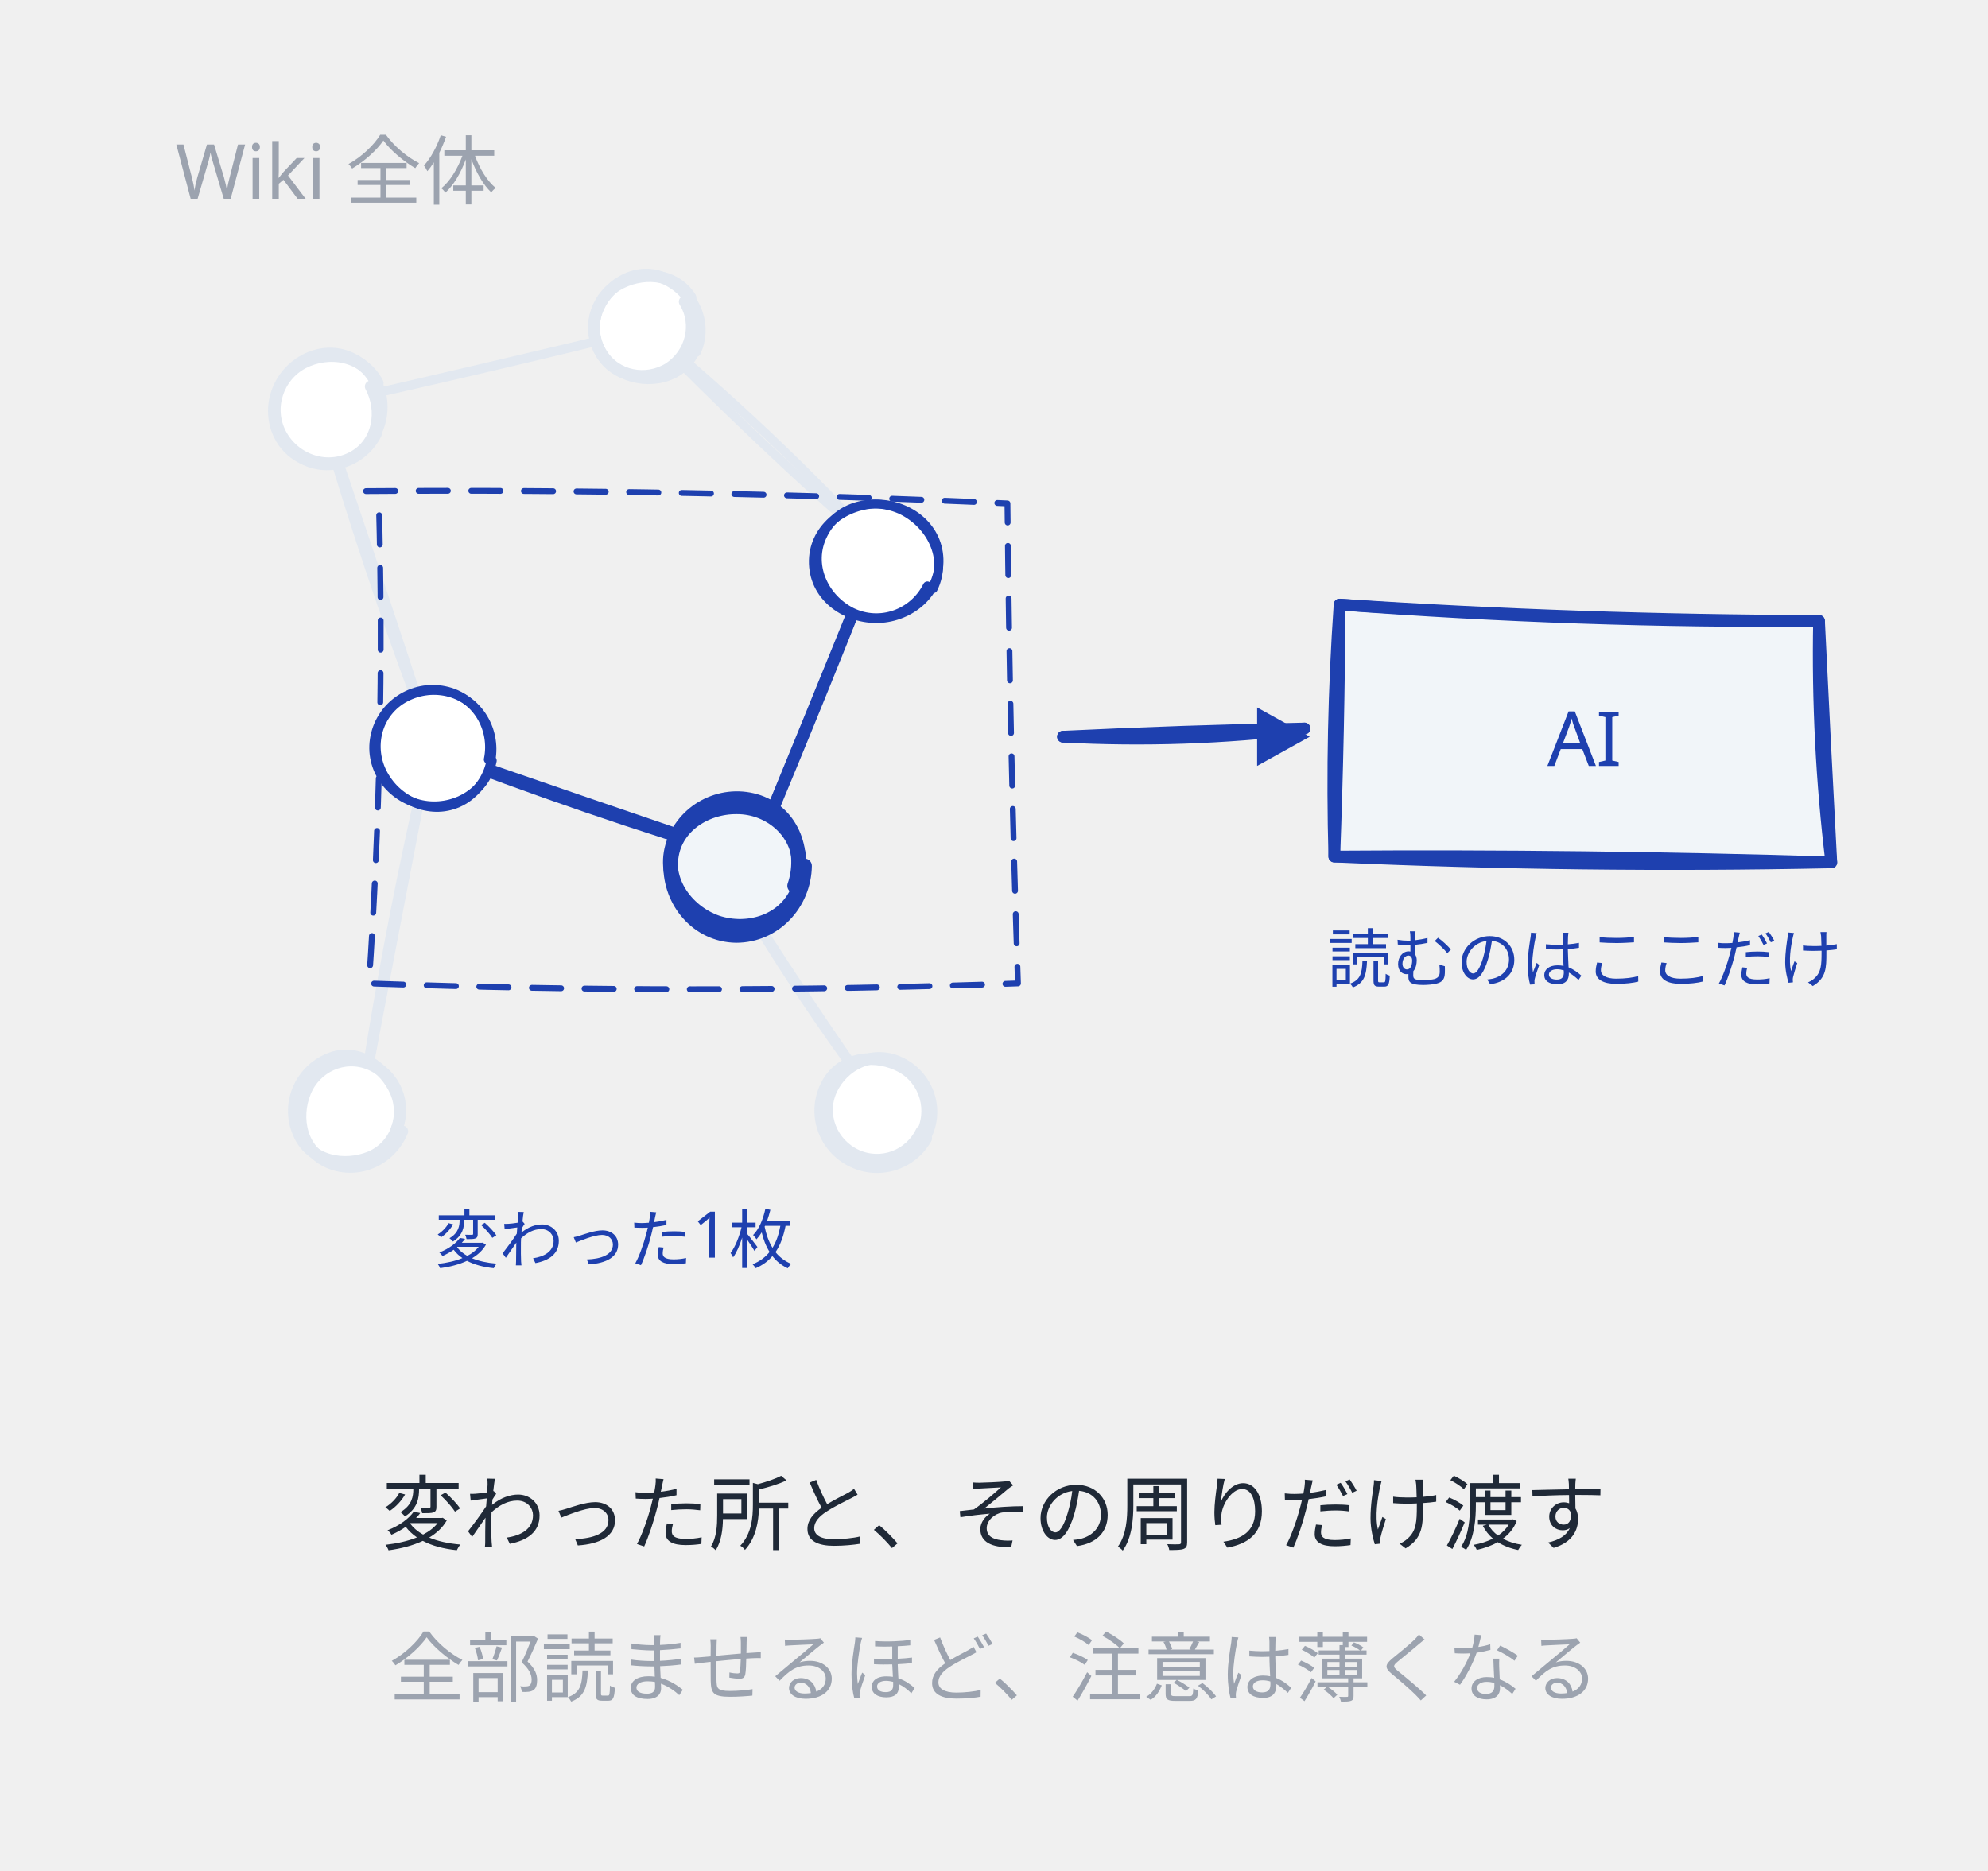
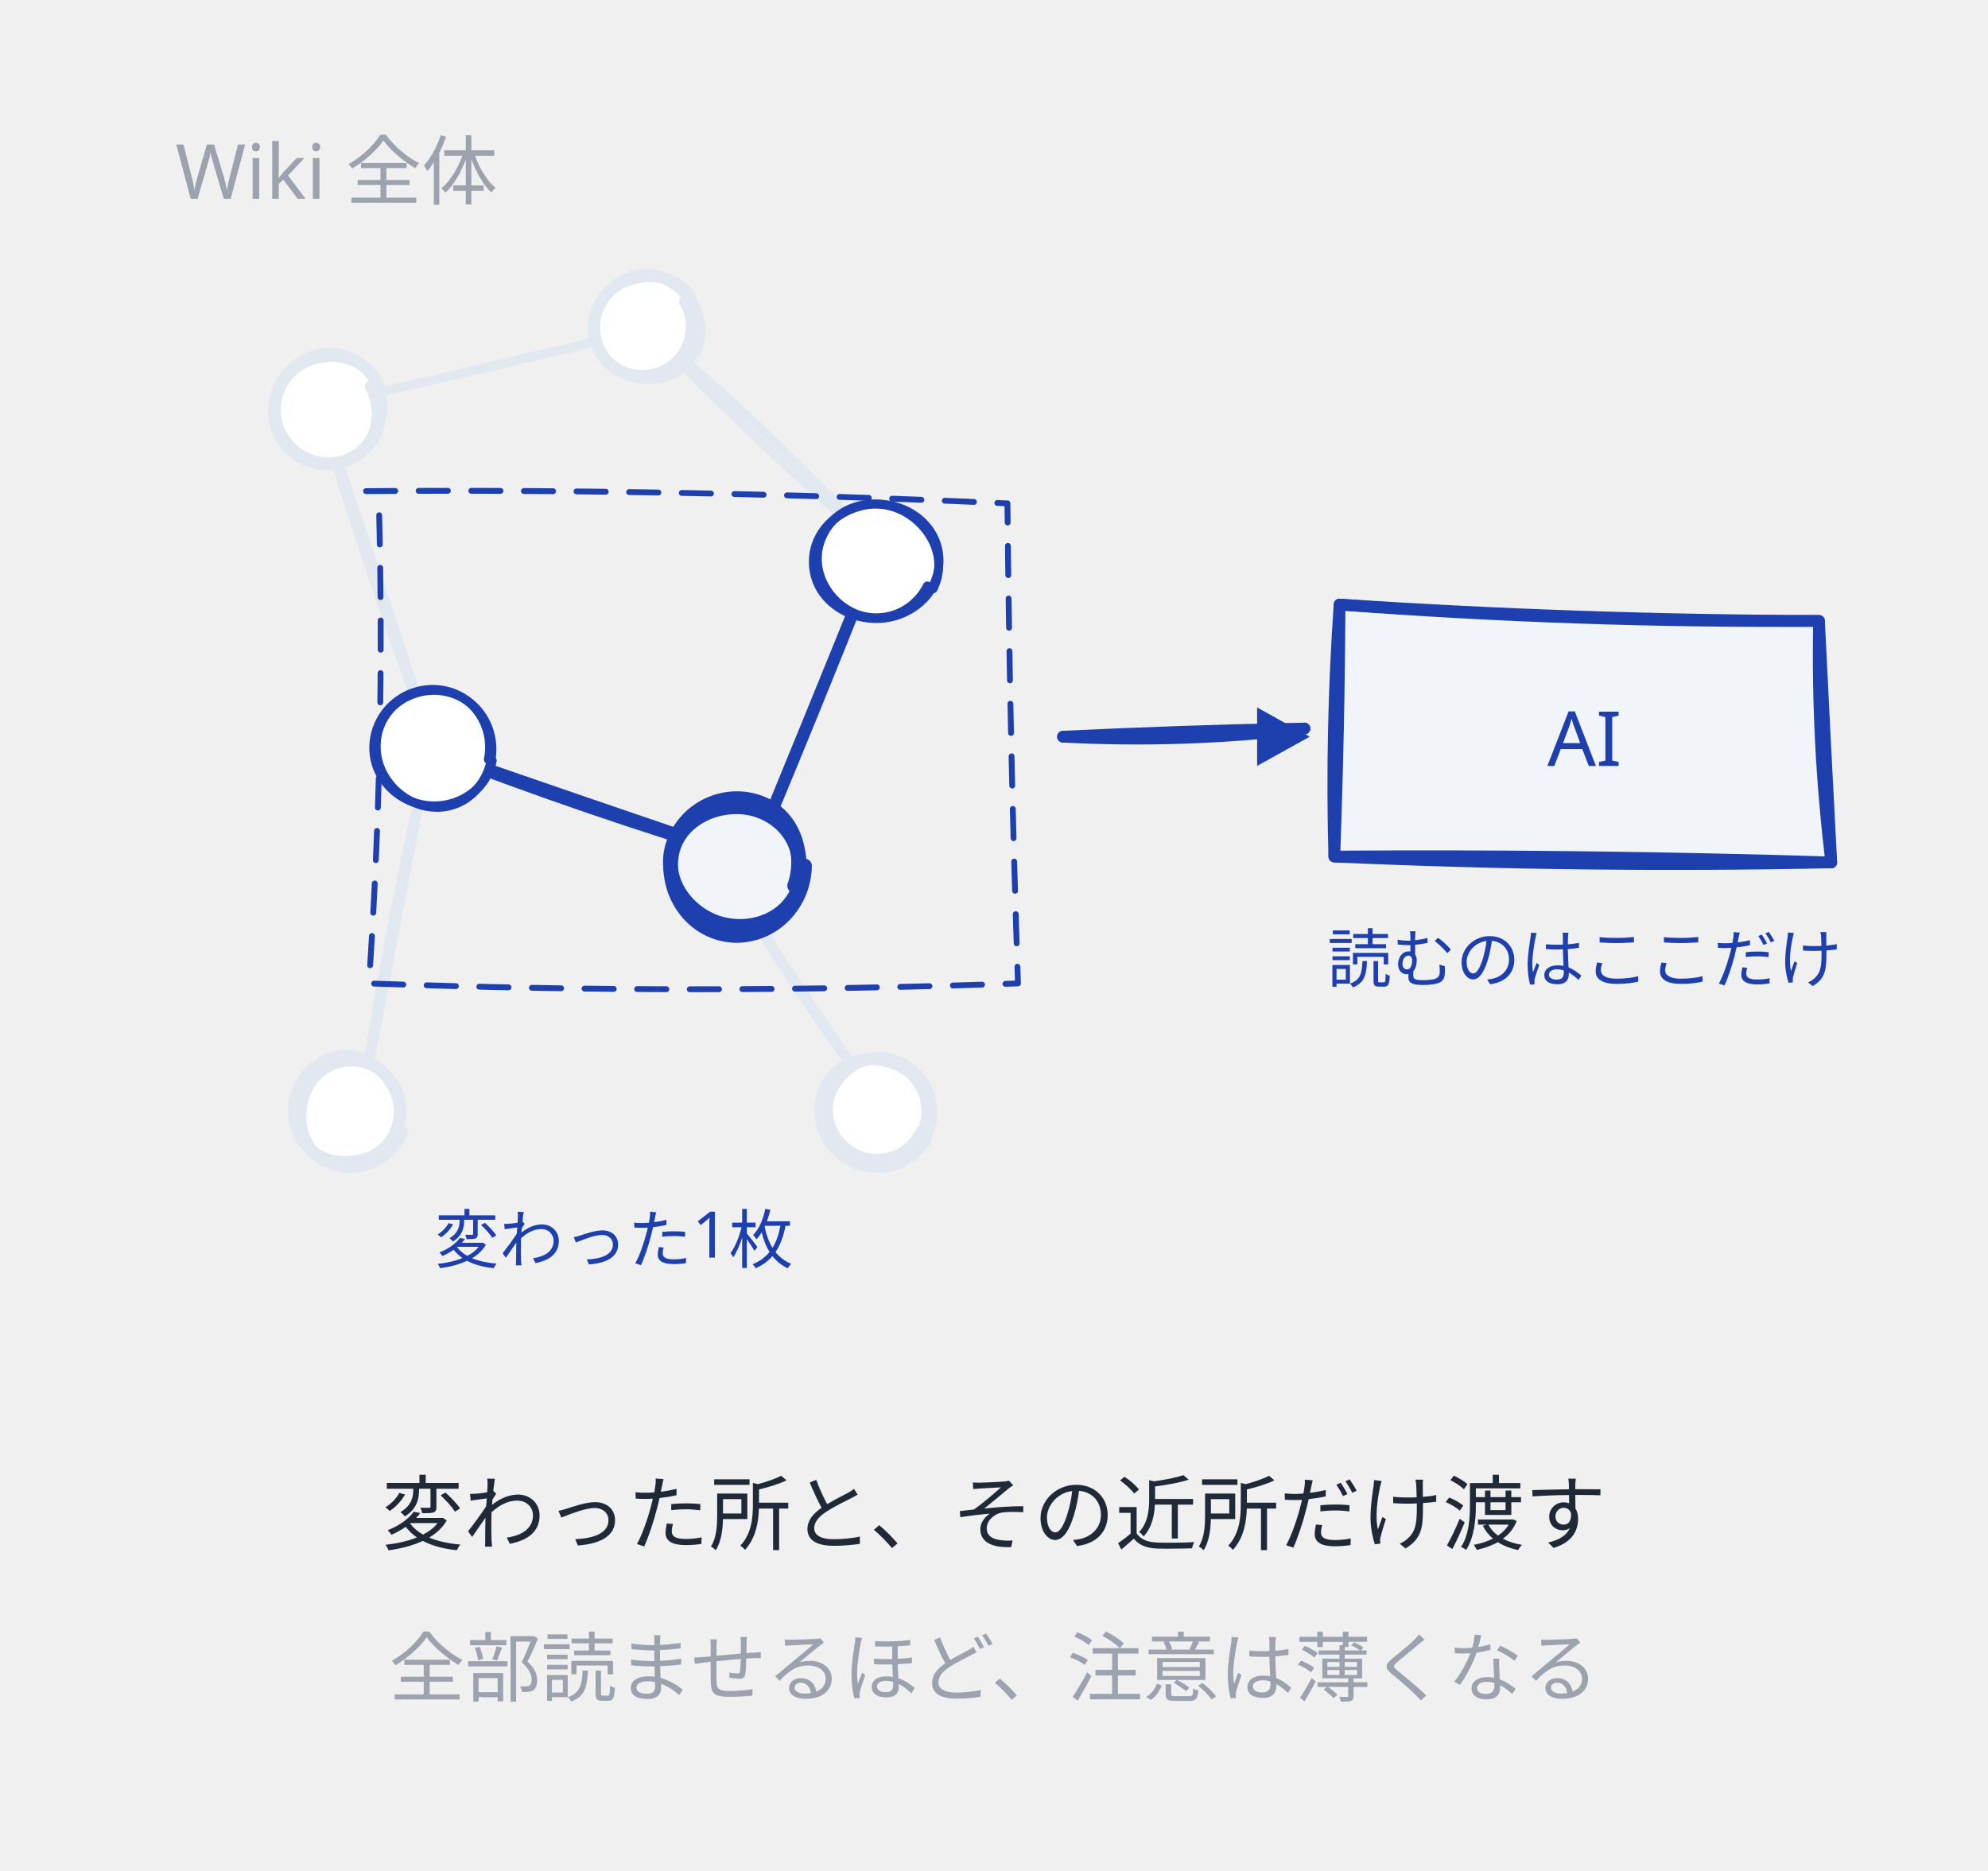
<svg xmlns="http://www.w3.org/2000/svg" width="340" height="320" viewBox="0 0 340 320" preserveAspectRatio="xMidYMid meet">
  <text x="30" y="34" font-family="sans-serif" font-size="13" fill="#9CA3AF">Wiki 全体</text>
  <path d="M55.6 69.2 Q83.6 63 111.4 56.1" fill="none" stroke="#E2E8F0" stroke-width="1.5" stroke-linejoin="round" stroke-linecap="round" />
  <path d="M55.6 69.2 Q83.5 62.8 111.4 56.1" fill="none" stroke="#E2E8F0" stroke-width="1.5" stroke-linejoin="round" stroke-linecap="round" />
  <path d="M109.9 55.6 Q132 73.7 151.3 94.8" fill="none" stroke="#E2E8F0" stroke-width="1.5" stroke-linejoin="round" stroke-linecap="round" />
  <path d="M109.9 55.6 Q129.8 76 151.3 94.8" fill="none" stroke="#E2E8F0" stroke-width="1.5" stroke-linejoin="round" stroke-linecap="round" />
  <path d="M54.2 68.1 Q64.3 97.4 73.8 126.8" fill="none" stroke="#E2E8F0" stroke-width="1.5" stroke-linejoin="round" stroke-linecap="round" />
  <path d="M54.2 68.1 Q62.7 97.9 73.8 126.8" fill="none" stroke="#E2E8F0" stroke-width="1.5" stroke-linejoin="round" stroke-linecap="round" />
  <path d="M73.6 127.8 Q66.2 159.1 61.5 191" fill="none" stroke="#E2E8F0" stroke-width="1.5" stroke-linejoin="round" stroke-linecap="round" />
  <path d="M73.6 127.8 Q67.4 159.4 61.5 191" fill="none" stroke="#E2E8F0" stroke-width="1.5" stroke-linejoin="round" stroke-linecap="round" />
  <path d="M124 149 Q136.2 170.2 151 189.6" fill="none" stroke="#E2E8F0" stroke-width="1.5" stroke-linejoin="round" stroke-linecap="round" />
  <path d="M124 149 Q136.9 169.7 151 189.6" fill="none" stroke="#E2E8F0" stroke-width="1.5" stroke-linejoin="round" stroke-linecap="round" />
  <path d="M73.1 128 Q100.1 138.5 127.9 146.8" fill="none" stroke="#1E40AF" stroke-width="2" stroke-linejoin="round" stroke-linecap="round" />
  <path d="M73.1 128 Q100.4 137.5 127.9 146.8" fill="none" stroke="#1E40AF" stroke-width="2" stroke-linejoin="round" stroke-linecap="round" />
  <path d="M127.4 149.9 Q138.5 123.6 149 97" fill="none" stroke="#1E40AF" stroke-width="2" stroke-linejoin="round" stroke-linecap="round" />
  <path d="M127.4 149.9 Q138.3 123.5 149 97" fill="none" stroke="#1E40AF" stroke-width="2" stroke-linejoin="round" stroke-linecap="round" />
  <path d="M62.6 84 Q117.5 83.6 172.3 86.1 Q172.7 127.2 174.1 168.2 Q118.6 170.2 63.1 168.2 Q65.9 127.1 64.8 86" fill="none" stroke="#1E40AF" stroke-width="1" stroke-dasharray="5 4" stroke-linejoin="round" stroke-linecap="round" />
  <path d="M63.4 66.1 C65.6 70.2 64.8 75.8 60.3 78.2 C55.8 80.6 50.3 78.6 48 74.2 C45.7 69.8 47.5 64.4 51.8 62.1 C56.2 59.8 62.1 60.7 64.6 65.5 Z" fill="#FFFFFF" stroke="#E2E8F0" stroke-width="2" stroke-linejoin="round" stroke-linecap="round" />
  <path d="M64.3 74.2 C62 78.8 56.4 80.8 51.8 78.4 C47.1 76.1 45.6 70.4 47.9 65.9 C50.1 61.5 55.6 59 60.3 61.4 C65.1 63.8 66.5 69.6 64.2 74.1 Z" fill="none" stroke="#E2E8F0" stroke-width="2" stroke-linejoin="round" stroke-linecap="round" />
  <path d="M118.7 60 C116.5 64.8 110.7 65.7 106.5 63.7 C102.2 61.8 100.4 56.7 102.4 52.5 C104.3 48.3 109.2 45.6 113.8 47.7 C118.4 49.8 121.1 55.2 118.9 60.1 Z" fill="#FFFFFF" stroke="#E2E8F0" stroke-width="2" stroke-linejoin="round" stroke-linecap="round" />
  <path d="M117.1 51.6 C119.5 55.5 118.2 60.5 114.4 63 C110.5 65.4 105.3 64.4 102.9 60.5 C100.4 56.5 101.6 51.3 105.5 48.8 C109.5 46.4 115.3 46.5 118.1 50.9 Z" fill="none" stroke="#E2E8F0" stroke-width="2" stroke-linejoin="round" stroke-linecap="round" />
  <path d="M68.8 193.5 C66.8 198.4 61.3 200.9 56.4 198.9 C51.5 196.9 50.4 191.2 52.2 186.8 C53.9 182.5 58.8 180.2 63.2 182 C67.6 183.8 69.6 188.8 67.8 193.2 Z" fill="#FFFFFF" stroke="#E2E8F0" stroke-width="2" stroke-linejoin="round" stroke-linecap="round" />
  <path d="M67.7 186.8 C69.5 191.1 67.6 196.1 63.3 197.9 C58.9 199.7 53 198.7 51 193.7 C48.9 188.7 51.4 183.1 56.3 181.1 C61.2 179.1 65.9 182.6 67.7 186.8 Z" fill="none" stroke="#E2E8F0" stroke-width="2" stroke-linejoin="round" stroke-linecap="round" />
  <path d="M158.4 194.7 C155.8 199.3 150 201 145.3 198.4 C140.6 195.8 138.9 190 141.5 185.3 C144.1 180.6 150 180.2 154.2 182.5 C158.3 184.8 159.8 190 157.5 194.2 Z" fill="#FFFFFF" stroke="#E2E8F0" stroke-width="2" stroke-linejoin="round" stroke-linecap="round" />
  <path d="M157.6 193.5 C155.6 197.7 150.7 199.5 146.5 197.6 C142.3 195.7 140.2 190.7 142.2 186.4 C144.2 182.1 149.2 179.6 153.8 181.7 C158.4 183.8 160.6 189.2 158.5 193.9 Z" fill="none" stroke="#E2E8F0" stroke-width="2" stroke-linejoin="round" stroke-linecap="round" />
  <path d="M82.4 122.4 C85.5 127 84.4 133.4 79.7 136.6 C75 139.7 69 137.7 66.1 133.3 C63.1 128.9 64 122.8 68.5 119.8 C73.1 116.8 79.3 117.8 82.4 122.4 Z" fill="#FFFFFF" stroke="#1E40AF" stroke-width="1.5" stroke-linejoin="round" stroke-linecap="round" />
  <path d="M84.2 130.1 C83.1 135.7 77.3 138.7 72.1 137.6 C66.8 136.5 63 131.5 64.1 126 C65.2 120.5 70.6 117 76 118.1 C81.5 119.2 84.6 124.7 83.5 129.9 Z" fill="none" stroke="#1E40AF" stroke-width="1.5" stroke-linejoin="round" stroke-linecap="round" />
  <path d="M158.6 100.2 C156.2 105 150.5 107 145.7 104.7 C140.9 102.3 138.2 96.5 140.8 91.4 C143.3 86.3 149.5 85 154.3 87.3 C159.1 89.7 162.2 95.4 159.6 100.7 Z" fill="#FFFFFF" stroke="#1E40AF" stroke-width="1.5" stroke-linejoin="round" stroke-linecap="round" />
  <path d="M160.6 95.6 C160.8 101.5 155.7 105.6 150.3 105.8 C144.9 106 139.3 102.4 139.1 96.4 C138.9 90.4 144.3 86.4 149.7 86.2 C155.1 86.1 160.4 89.8 160.6 95.6 Z" fill="none" stroke="#1E40AF" stroke-width="1.5" stroke-linejoin="round" stroke-linecap="round" />
  <path d="M136.7 151.7 C134.6 157.6 128 159.6 122.6 157.8 C117.2 155.9 113.1 150.2 115.2 144.2 C117.3 138.3 123.8 135.2 129.7 137.2 C135.7 139.3 137.8 146 135.9 151.5 Z" fill="#F1F5F9" stroke="#1E40AF" stroke-width="2.5" stroke-linejoin="round" stroke-linecap="round" />
  <path d="M137.6 148.1 C137.5 154.5 132.5 160 125.9 160 C119.3 159.9 114.6 154.2 114.7 147.9 C114.7 141.6 120.5 137.9 126.1 138 C131.6 138 136.8 142.2 136.7 148.1 Z" fill="none" stroke="#1E40AF" stroke-width="2.5" stroke-linejoin="round" stroke-linecap="round" />
  <text x="105" y="216" text-anchor="middle" font-family="sans-serif" font-size="11" fill="#1E40AF">変わった1枚</text>
  <path d="M181.8 126 Q202.5 127.1 223.1 124.6" fill="none" stroke="#1E40AF" stroke-width="2" stroke-linejoin="round" stroke-linecap="round" />
  <path d="M181.8 126 Q202.4 125 223.1 124.6" fill="none" stroke="#1E40AF" stroke-width="2" stroke-linejoin="round" stroke-linecap="round" />
  <path d="M224 126 l-9 -5 l0 10 z" fill="#1E40AF" />
  <path d="M229.1 103.4 Q270 106.1 311.1 106.2 Q310.7 126.9 313.2 147.5 Q270.7 148.4 228.2 146.5 Q229 124.9 229.1 103.4 Z" fill="#F1F5F9" stroke="#1E40AF" stroke-width="2" stroke-linejoin="round" stroke-linecap="round" />
  <path d="M229.1 103.4 Q270 106.5 311.1 106.2 Q312.1 126.8 313.2 147.5 Q270.7 146.2 228.2 146.5 Q227.6 124.9 229.1 103.4 Z" fill="none" stroke="#1E40AF" stroke-width="2" stroke-linejoin="round" stroke-linecap="round" />
  <text x="271" y="131" text-anchor="middle" font-family="sans-serif" font-size="13" fill="#1E40AF">AI</text>
  <text x="271" y="168" text-anchor="middle" font-family="sans-serif" font-size="11" fill="#1E40AF">読むのはここだけ</text>
-   <text x="170" y="264" text-anchor="middle" font-family="sans-serif" font-size="14" fill="#1F2937">変わった所と、その周りだけ渡す</text>
+   <text x="170" y="264" text-anchor="middle" font-family="sans-serif" font-size="14" fill="#1F2937">変わった所と、その近所だけ渡す</text>
  <text x="170" y="290" text-anchor="middle" font-family="sans-serif" font-size="13" fill="#9CA3AF">全部読ませるほど、注意は薄くなる</text>
</svg>
